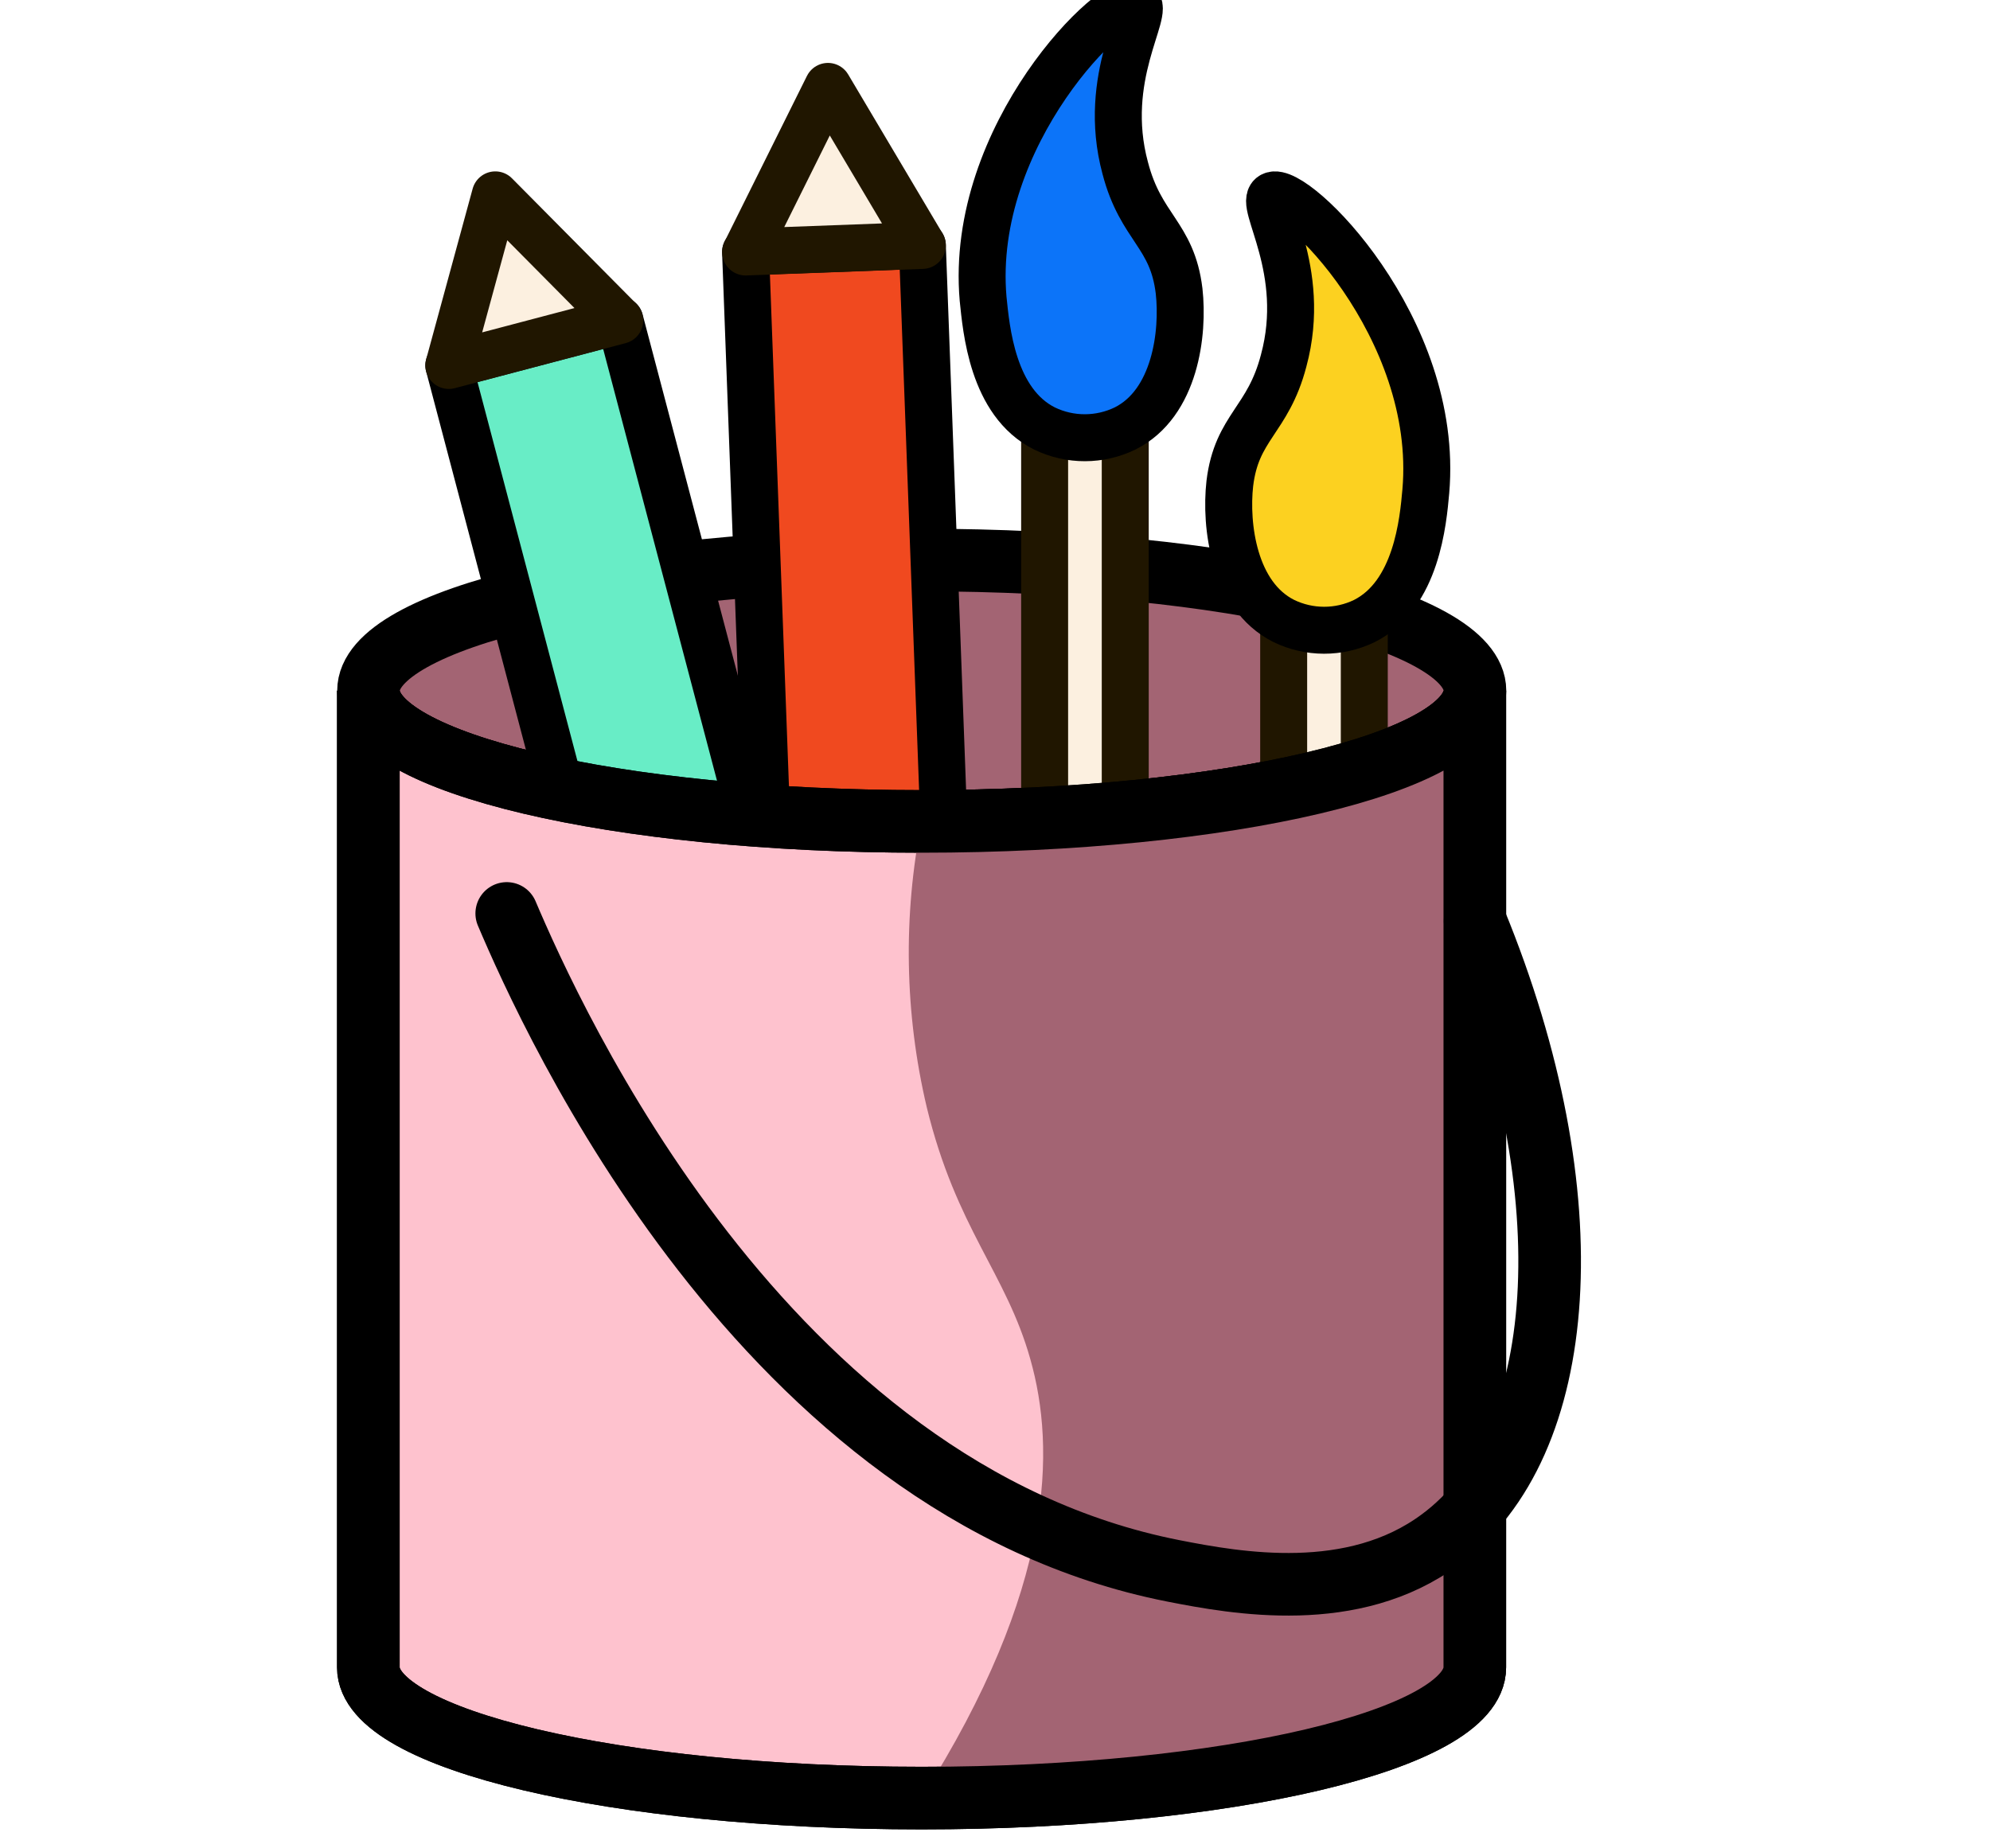
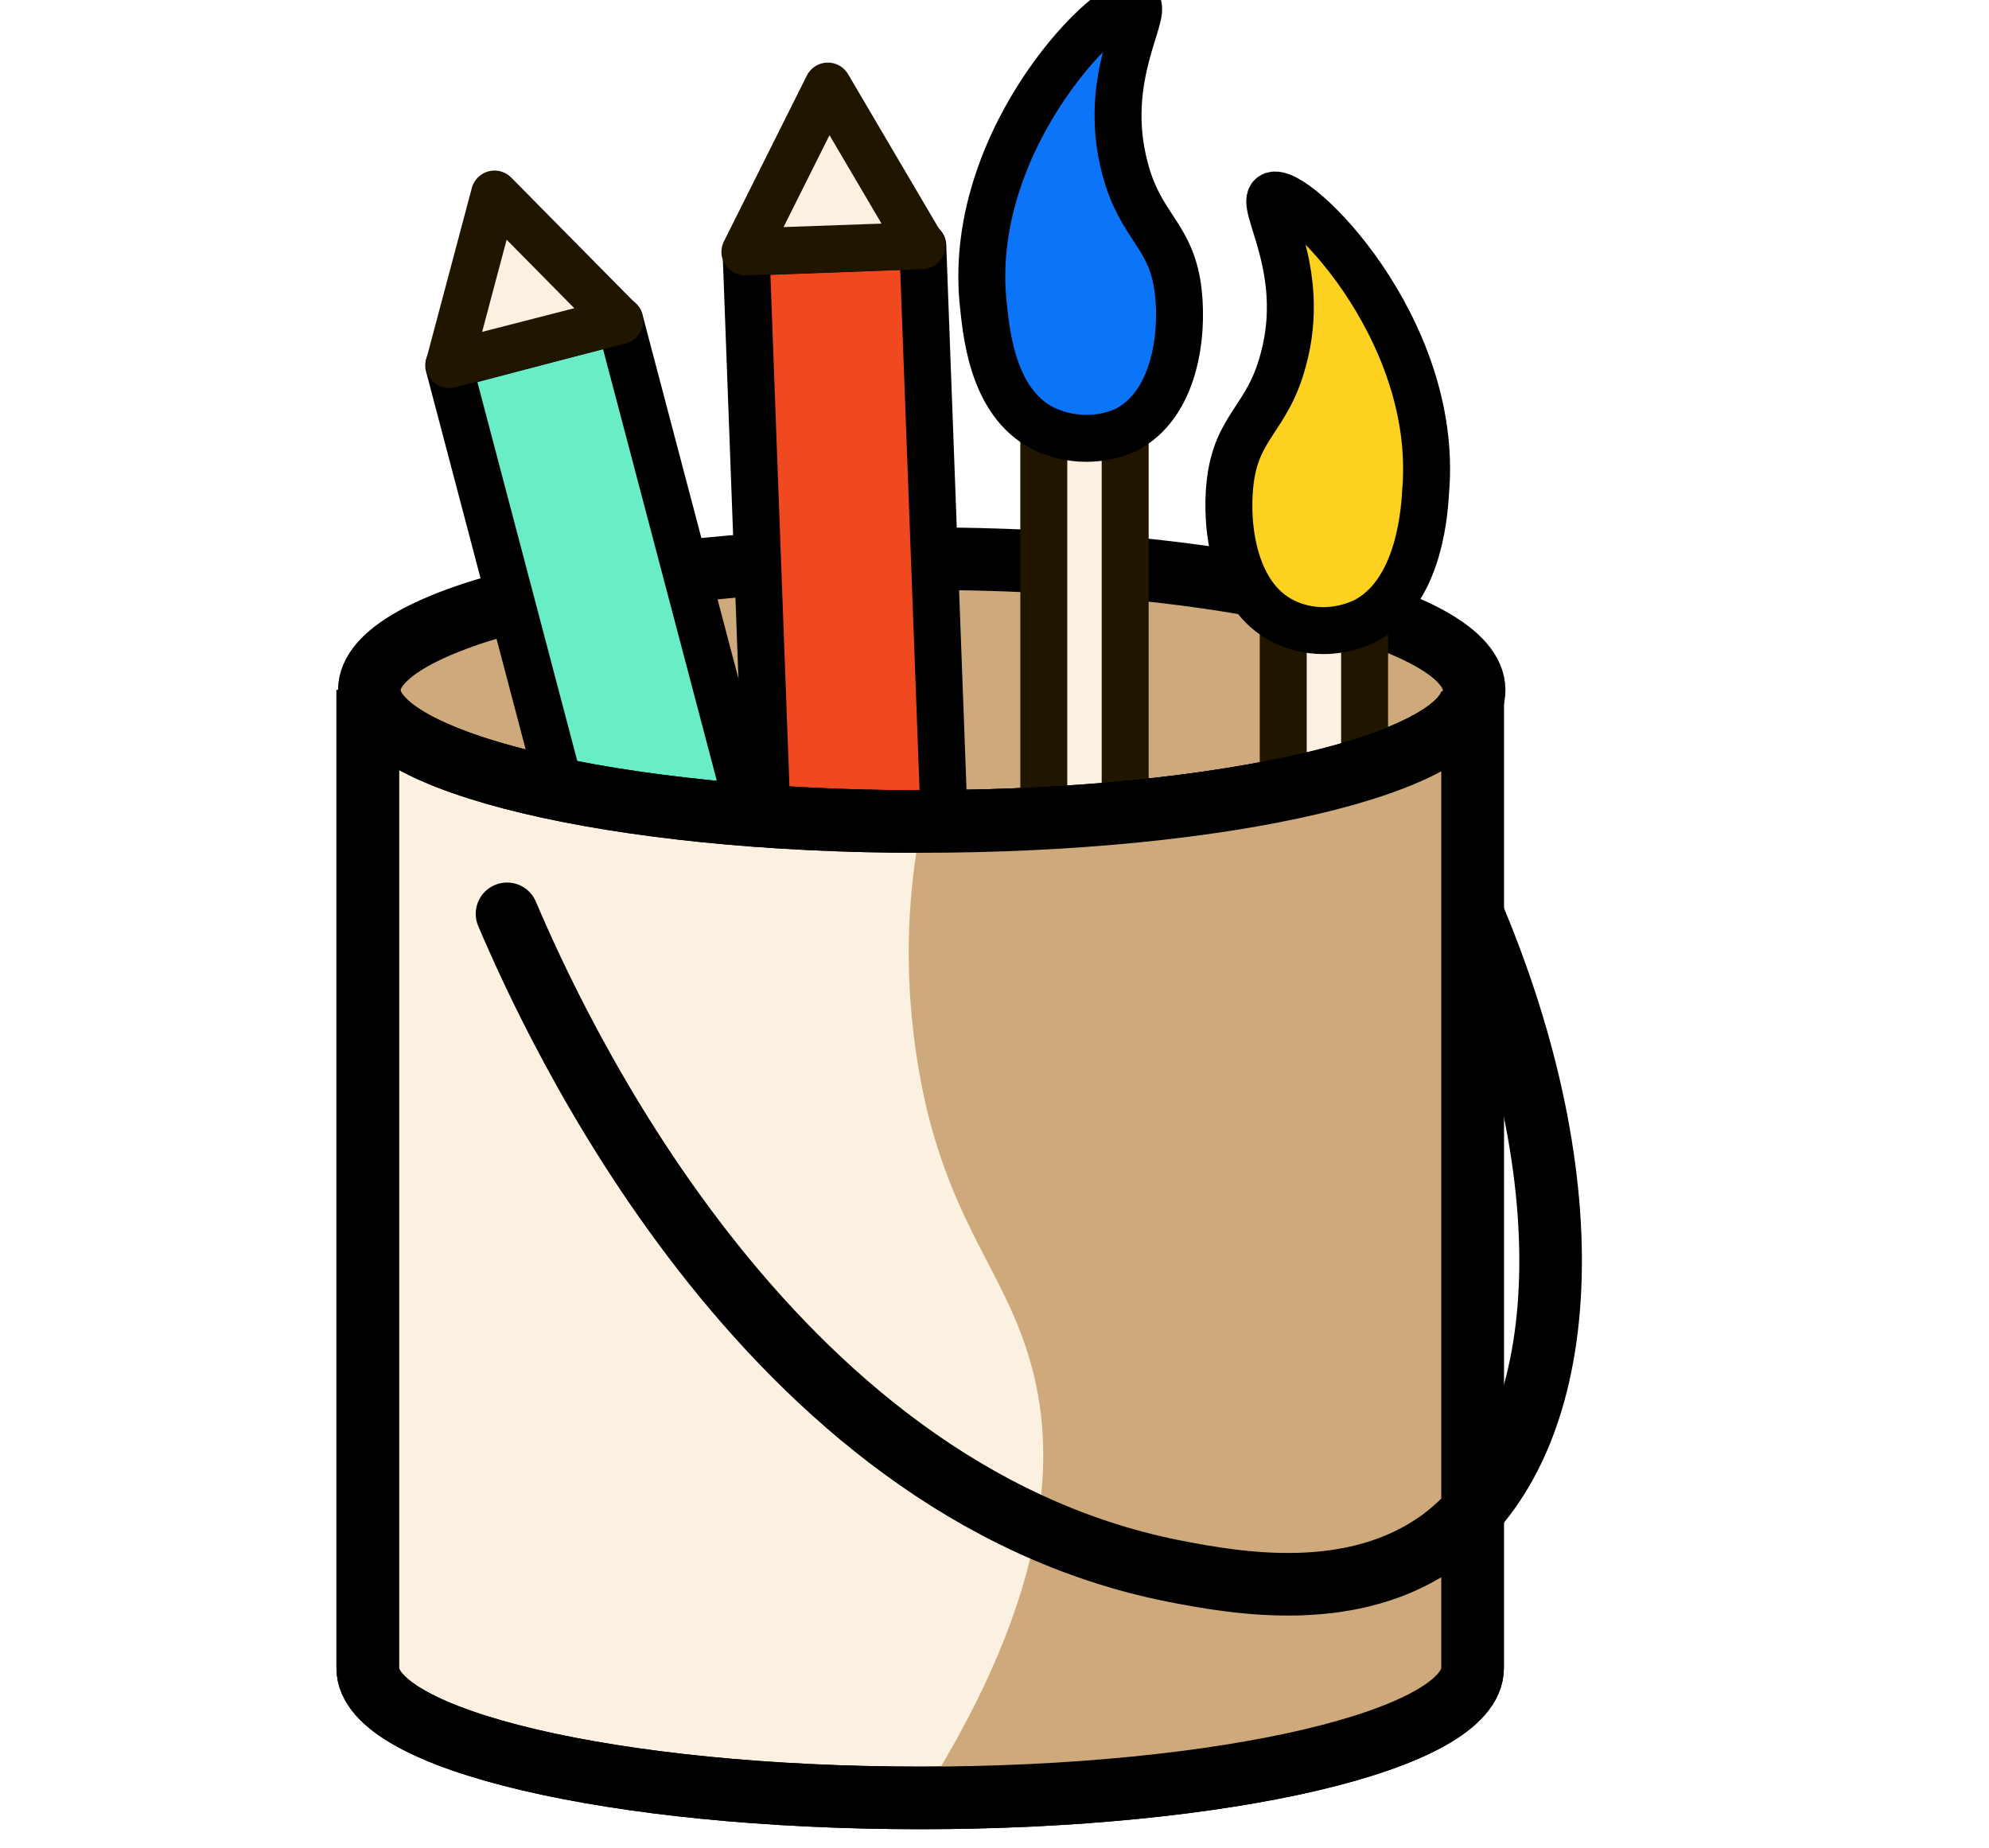
- <svg xmlns="http://www.w3.org/2000/svg" id="Слой_1" data-name="Слой 1" viewBox="0 0 127.12 118.06">
-   <ellipse cx="58.88" cy="44.13" rx="35.34" ry="8.35" fill="#a36473" stroke="#000" stroke-miterlimit="10" stroke-width="4" />
-   <rect x="66.73" y="27.38" width="5.15" height="36.13" fill="#fcf0e0" stroke="#201600" stroke-linecap="round" stroke-linejoin="round" stroke-width="3" />
-   <rect x="81.99" y="39.68" width="5.15" height="36.13" transform="translate(169.14 115.49) rotate(-180)" fill="#fcf0e0" stroke="#201600" stroke-linecap="round" stroke-linejoin="round" stroke-width="3" />
-   <rect x="33.2" y="21.29" width="11.3" height="36.99" transform="translate(-8.86 11.22) rotate(-14.77)" fill="#68edc6" stroke="#000" stroke-linecap="round" stroke-linejoin="round" stroke-width="3" />
-   <rect x="48.35" y="15.87" width="11.3" height="39.23" transform="translate(-1.28 2.03) rotate(-2.13)" fill="#f0491f" stroke="#000" stroke-linecap="round" stroke-linejoin="round" stroke-width="3" />
-   <path d="M66.73,27.38C63.38,25.71,63,21,62.8,19.09,61.89,8.6,71.24-.53,72.62.19c.9.47-2.32,4.71-.74,10.55,1,3.84,3,4.22,3.44,7.85.3,2.68-.24,7.17-3.44,8.78A5.9,5.9,0,0,1,66.73,27.38Z" fill="#0c74f9" stroke="#000" stroke-miterlimit="10" stroke-width="3" />
-   <path d="M87.15,39.68c3.35-1.68,3.76-6.39,3.93-8.29.91-10.49-8.44-19.62-9.82-18.9-.9.47,2.32,4.71.74,10.55-1,3.84-3,4.22-3.44,7.85-.3,2.68.24,7.17,3.44,8.78A5.9,5.9,0,0,0,87.15,39.68Z" fill="#fcd120" stroke="#000" stroke-miterlimit="10" stroke-width="3" />
-   <polygon points="31.64 12.45 39.59 20.47 28.67 23.35 31.64 12.45" fill="#fcf0e0" stroke="#201600" stroke-linecap="round" stroke-linejoin="round" stroke-width="3" />
-   <polygon points="52.89 5.52 58.92 15.68 47.63 16.1 52.89 5.52" fill="#fcf0e0" stroke="#201600" stroke-linecap="round" stroke-linejoin="round" stroke-width="3" />
-   <path d="M23.53,44.13c0,4.61,15.82,8.35,35.34,8.35s35.34-3.74,35.34-8.35v62.4c0,4.61-15.82,8.35-35.34,8.35s-35.34-3.74-35.34-8.35Z" fill="#fec2ce" stroke="#000" stroke-miterlimit="10" stroke-width="4" />
-   <path d="M58.88,52.47a46.07,46.07,0,0,0,25-2.44,44.07,44.07,0,0,0,10.35-5.9v62.4a68.22,68.22,0,0,1-11.63,5,69.12,69.12,0,0,1-23.72,3.32c8.5-13.39,8.55-22.32,6.94-28-1.55-5.53-4.73-8.34-6.62-16.11A43,43,0,0,1,58.88,52.47Z" fill="#a36473" />
-   <path d="M32.37,58.36c2.87,6.75,16.4,36.84,42.57,42,4.07.8,11.5,2.14,17.07-2,8.21-6.05,9.47-21.86,2.22-39.51" fill="none" stroke="#000" stroke-linecap="round" stroke-linejoin="round" stroke-width="4" />
-   <path d="M23.53,44.13c0,4.61,15.82,8.35,35.34,8.35s35.34-3.74,35.34-8.35v62.4c0,4.61-15.82,8.35-35.34,8.35s-35.34-3.74-35.34-8.35Z" fill="none" stroke="#000" stroke-miterlimit="10" stroke-width="4" />
+ <svg xmlns="http://www.w3.org/2000/svg" version="1.1" id="Слой_1" x="0px" y="0px" viewBox="0 0 127.1 118.1" style="enable-background:new 0 0 127.1 118.1;" xml:space="preserve">
+   <style type="text/css">
+ 	.st0{fill:#CEA97C;stroke:#000000;stroke-width:4;stroke-miterlimit:10;}
+ 	.st1{fill:#FCF0E0;stroke:#201600;stroke-width:3;stroke-linecap:round;stroke-linejoin:round;}
+ 	.st2{fill:#68EDC6;stroke:#000000;stroke-width:3;stroke-linecap:round;stroke-linejoin:round;}
+ 	.st3{fill:#F0491F;stroke:#000000;stroke-width:3;stroke-linecap:round;stroke-linejoin:round;}
+ 	.st4{fill:#0C74F9;stroke:#000000;stroke-width:3;stroke-miterlimit:10;}
+ 	.st5{fill:#FCD120;stroke:#000000;stroke-width:3;stroke-miterlimit:10;}
+ 	.st6{fill:#FCF0E0;stroke:#000000;stroke-width:4;stroke-miterlimit:10;}
+ 	.st7{fill:#CEA97C;}
+ 	.st8{fill:none;stroke:#000000;stroke-width:4;stroke-linecap:round;stroke-linejoin:round;}
+ 	.st9{fill:none;stroke:#000000;stroke-width:4;stroke-miterlimit:10;}
+ </style>
+   <ellipse class="st0" cx="58.9" cy="44.1" rx="35.3" ry="8.4" />
+   <rect x="66.7" y="27.4" class="st1" width="5.2" height="36.1" />
+   <rect x="82" y="39.7" class="st1" width="5.2" height="36.1" />
+   <rect x="33.2" y="21.3" transform="matrix(0.967 -0.2549 0.2549 0.967 -8.8593 11.2188)" class="st2" width="11.3" height="37" />
+   <rect x="48.4" y="15.9" transform="matrix(0.9993 -3.716695e-02 3.716695e-02 0.9993 -1.2815 2.0316)" class="st3" width="11.3" height="39.2" />
+   <path class="st4" d="M66.7,27.4c-3.4-1.7-3.7-6.4-3.9-8.3C61.9,8.6,71.2-0.5,72.6,0.2c0.9,0.5-2.3,4.7-0.7,10.6c1,3.8,3,4.2,3.4,7.9  c0.3,2.7-0.2,7.2-3.4,8.8C70.3,28.2,68.4,28.2,66.7,27.4z" />
+   <path class="st5" d="M87.2,39.7c3.3-1.7,3.8-6.4,3.9-8.3c0.9-10.5-8.4-19.6-9.8-18.9C80.4,13,83.6,17.2,82,23c-1,3.8-3,4.2-3.4,7.9  c-0.3,2.7,0.2,7.2,3.4,8.8C83.6,40.5,85.5,40.5,87.2,39.7z" />
+   <polygon class="st1" points="31.6,12.4 39.6,20.5 28.7,23.3 " />
+   <polygon class="st1" points="52.9,5.5 58.9,15.7 47.6,16.1 " />
+   <path class="st6" d="M23.5,44.1c0,4.6,15.8,8.4,35.3,8.4s35.3-3.7,35.3-8.3v62.4c0,4.6-15.8,8.3-35.3,8.3s-35.3-3.7-35.3-8.3  L23.5,44.1z" />
+   <path class="st7" d="M58.9,52.5c8.4,1.5,17.1,0.7,25-2.4c3.7-1.5,7.2-3.5,10.3-5.9v62.4c-3.7,2-7.6,3.7-11.6,5  c-7.7,2.5-15.7,3.6-23.7,3.3c8.5-13.4,8.6-22.3,6.9-28c-1.6-5.5-4.7-8.3-6.6-16.1C57.8,64.7,57.7,58.5,58.9,52.5z" />
+   <path class="st8" d="M32.4,58.4c2.9,6.8,16.4,36.8,42.6,42c4.1,0.8,11.5,2.1,17.1-2c8.2-6.1,9.5-21.9,2.2-39.5" />
+   <path class="st9" d="M23.5,44.1c0,4.6,15.8,8.4,35.3,8.4s35.3-3.7,35.3-8.3v62.4c0,4.6-15.8,8.3-35.3,8.3s-35.3-3.7-35.3-8.3  L23.5,44.1z" />
</svg>
